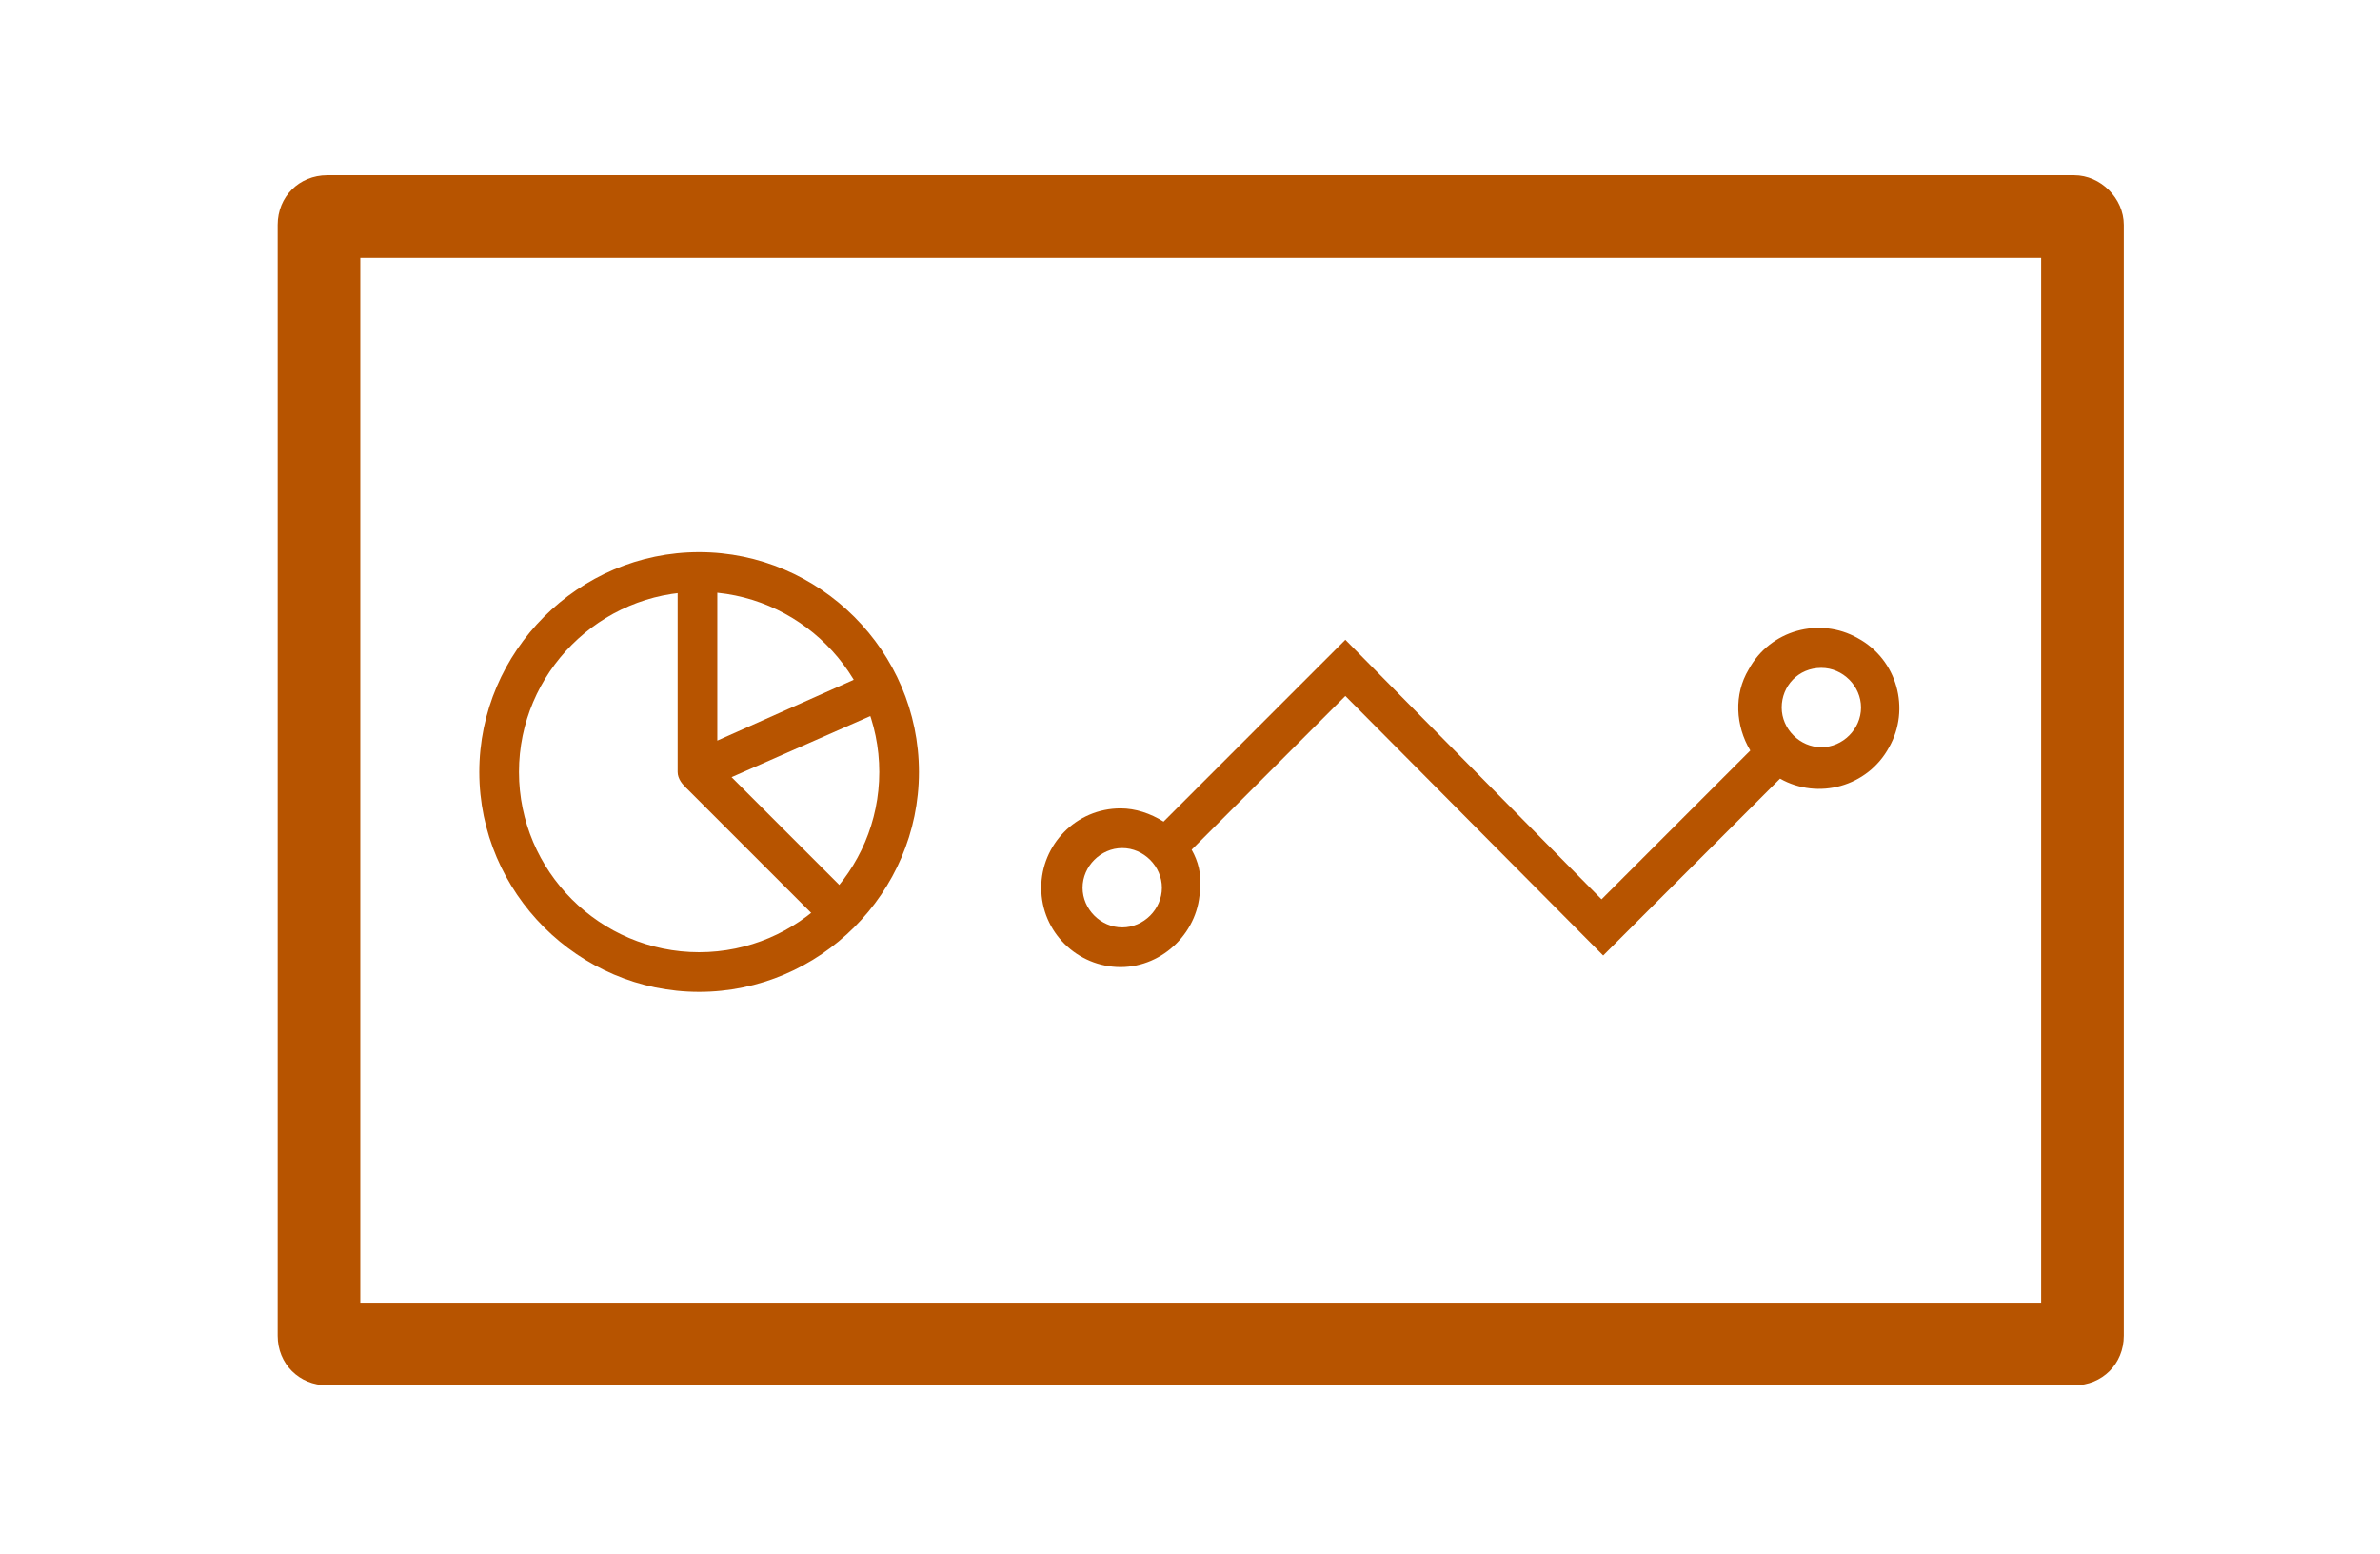
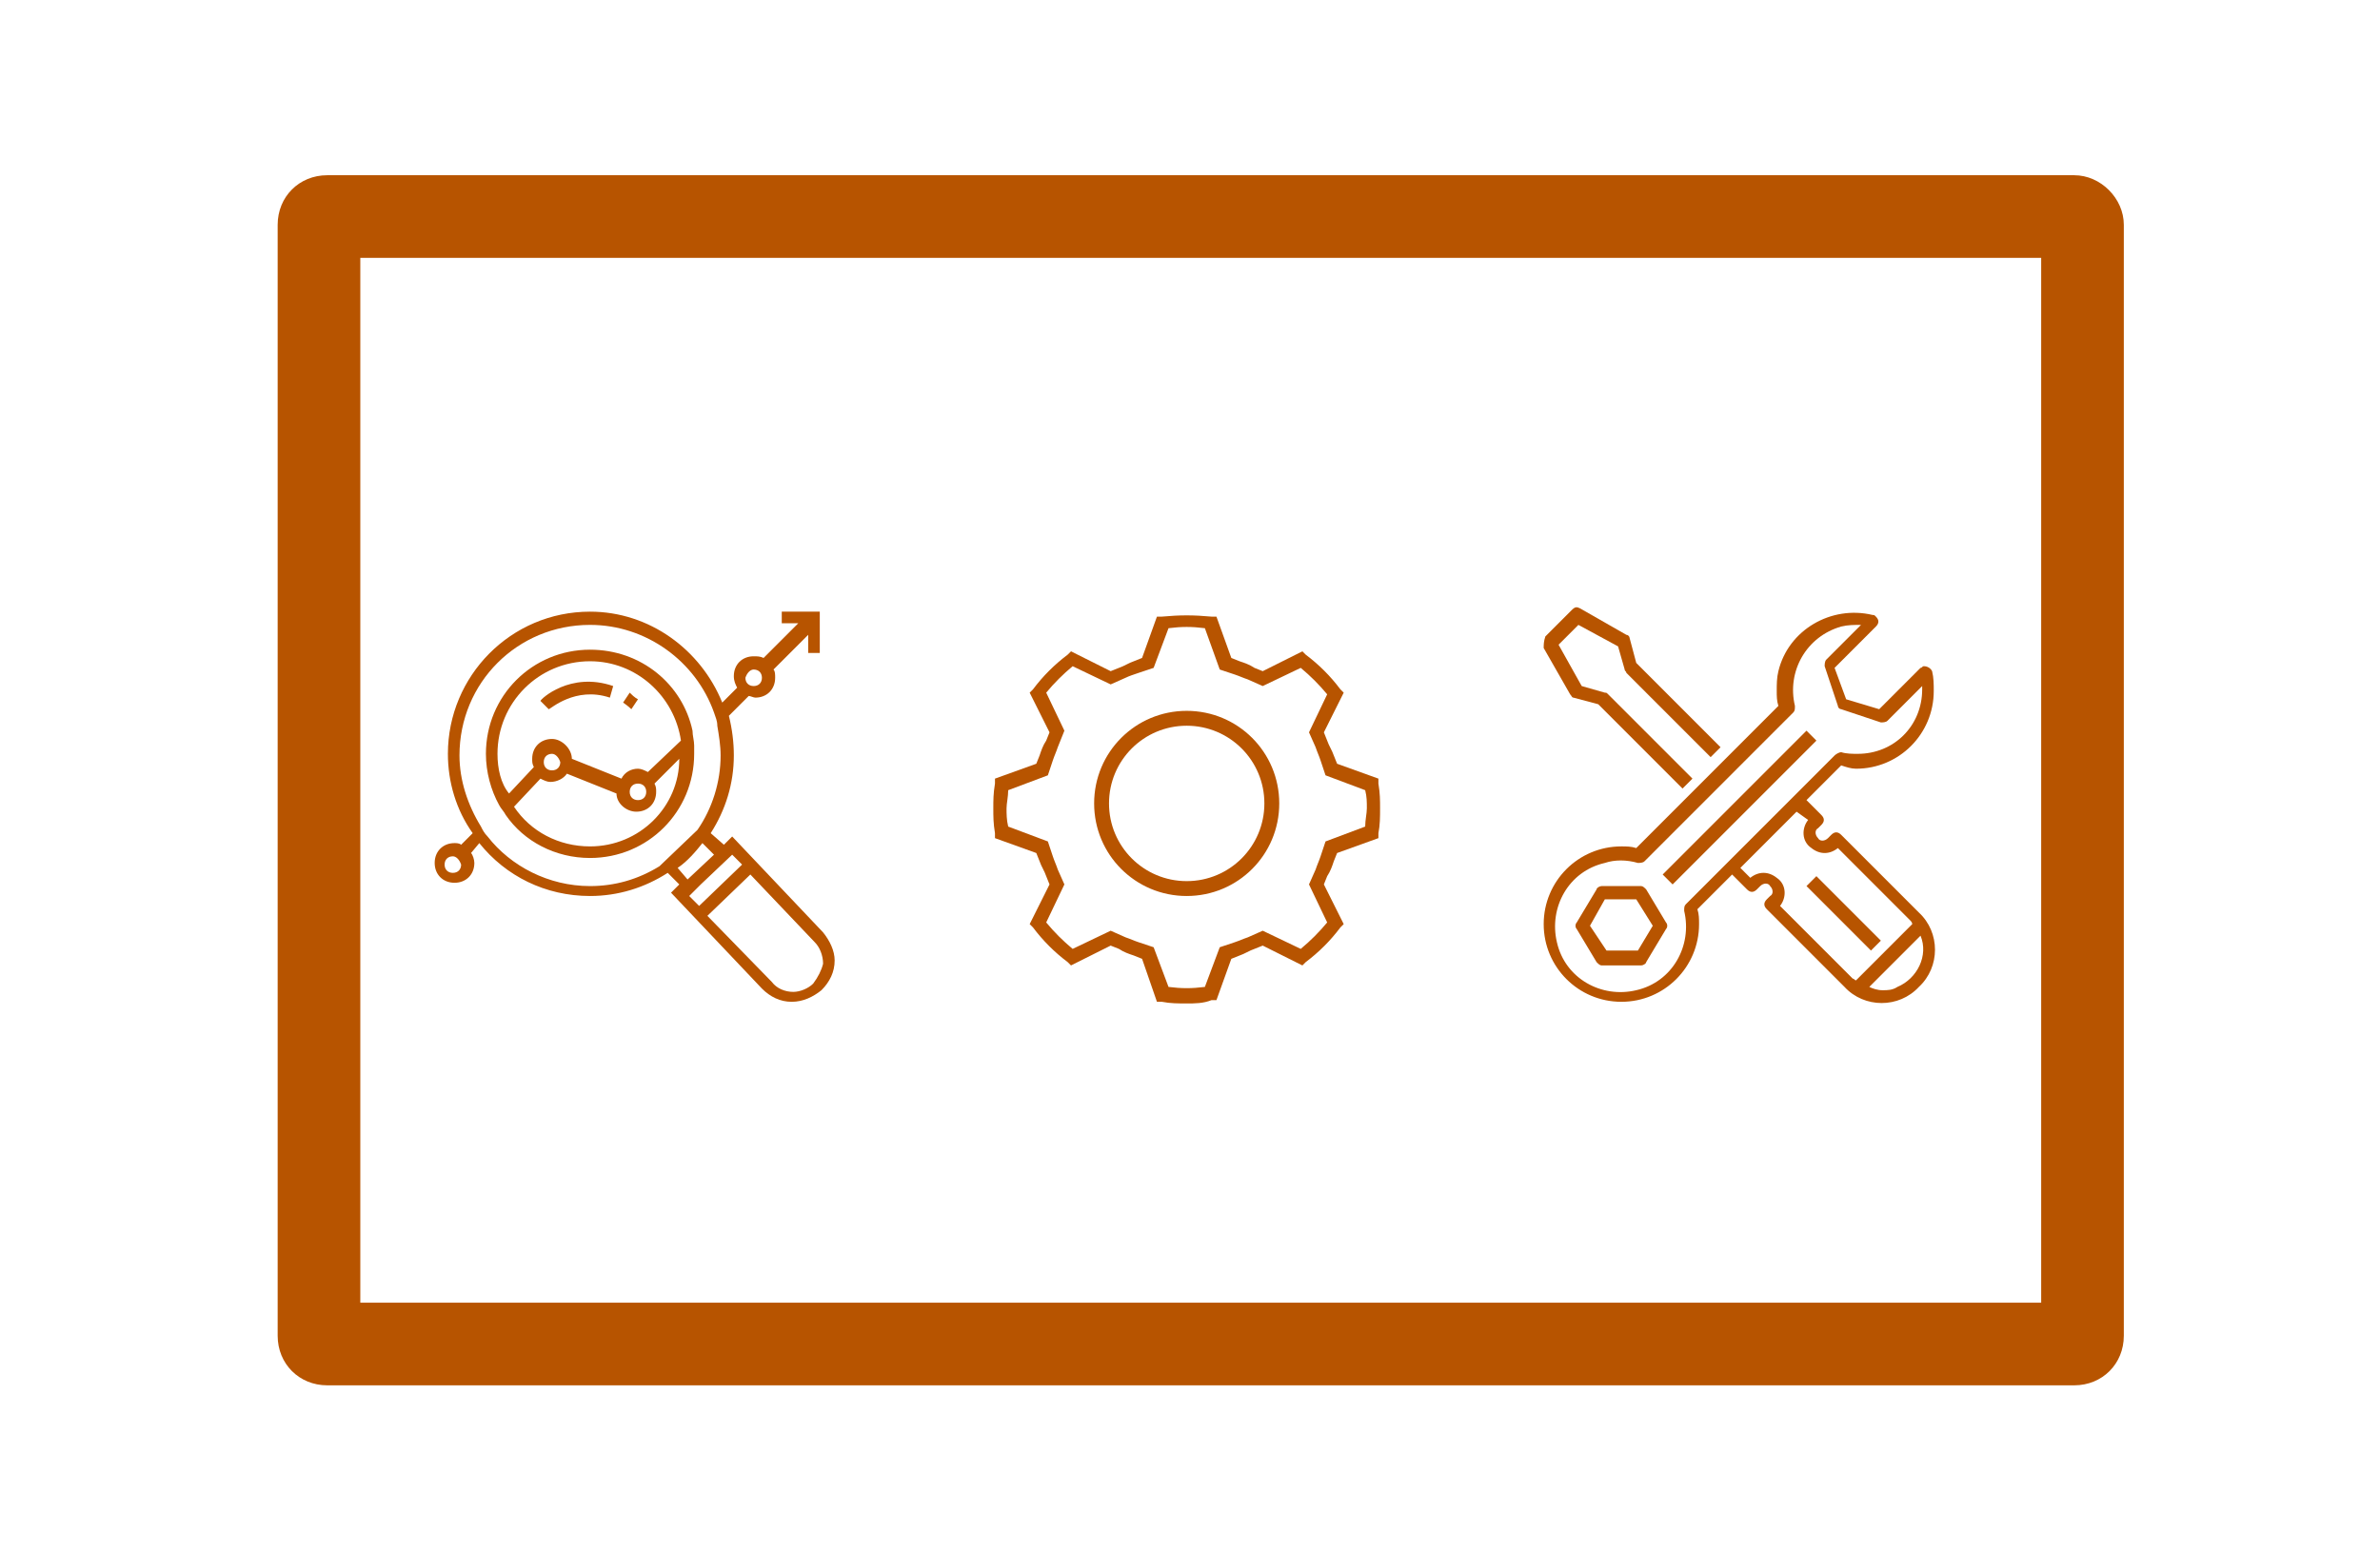
- <svg xmlns="http://www.w3.org/2000/svg" viewBox="0 0 144 94" fill="#b75400">
-   <path d="M123.5 15.6v63.2H21.8V15.6h101.7m2-5H19.8c-1.7 0-3 1.3-3 3v67.2c0 1.7 1.3 3 3 3h105.7c1.7 0 3-1.3 3-3V13.6c0-1.6-1.4-3-3-3z" id="Layer_1" />
-   <g id="Layer_2">
-     <path d="M72.1 51.4l9.3-9.3L97 57.8l10.7-10.7c2.3 1.3 5.3.5 6.6-1.9 1.3-2.3.5-5.3-1.9-6.6-2.3-1.3-5.3-.5-6.6 1.9-.9 1.5-.8 3.4.1 4.9l-9 9-15.5-15.7-11 11c-.8-.5-1.7-.8-2.6-.8-2.7 0-4.8 2.2-4.8 4.8 0 2.7 2.2 4.8 4.8 4.8s4.8-2.2 4.8-4.8c.1-.8-.1-1.6-.5-2.3zm38.1-11c1.3 0 2.4 1.1 2.4 2.4s-1.1 2.4-2.4 2.4c-1.3 0-2.4-1.1-2.4-2.4s1-2.4 2.4-2.4zM67.9 56.1c-1.3 0-2.4-1.1-2.4-2.4 0-1.3 1.1-2.4 2.4-2.4 1.3 0 2.4 1.1 2.4 2.4 0 1.3-1.1 2.4-2.4 2.4zM42.3 35.8c6 0 10.9 4.9 10.9 10.9s-4.9 10.9-10.9 10.9-10.9-4.9-10.9-10.9 4.9-10.9 10.9-10.9m0-2.4c-7.3 0-13.3 6-13.3 13.3S35 60 42.3 60s13.3-6 13.3-13.3-6-13.3-13.3-13.3z" />
-     <path d="M42.3 47.9c-.2 0-.5-.1-.7-.2-.3-.2-.6-.6-.6-1V34.6h2.4v10.2l9.2-4.1 1 2.2-10.9 4.8c-.1.2-.2.2-.4.2z" />
-     <path transform="rotate(-45.001 46.527 50.935)" d="M45.3 45h2.4v12h-2.4z" />
+ <svg xmlns="http://www.w3.org/2000/svg" viewBox="0 0 144 94">
+   <style>.st5{fill:#b75400}.st7{display:none}.st8{display:inline;fill:#b75400}</style>
+   <path class="st5" d="M123.5 15.6v63.2H21.8V15.6h101.7m2-5H19.8c-1.7 0-3 1.3-3 3v67.2c0 1.7 1.3 3 3 3h105.7c1.7 0 3-1.3 3-3V13.6c0-1.6-1.4-3-3-3z" id="Layer_1" />
+   <g class="st7" id="Layer_2">
+     <path class="st8" d="M42.3 35.8c6 0 10.9 4.9 10.9 10.9s-4.9 10.9-10.9 10.9-10.9-4.9-10.9-10.9 4.9-10.9 10.9-10.9m0-2.4c-7.3 0-13.3 6-13.3 13.3S35 60 42.3 60s13.3-6 13.3-13.3-6-13.3-13.3-13.3z" />
+     <path class="st8" d="M42.3 47.9c-.2 0-.5-.1-.7-.2-.3-.2-.6-.6-.6-1V34.6h2.4v10.2l9.2-4.1 1 2.2-10.9 4.8c-.1.2-.2.2-.4.2z" />
+     <path transform="rotate(-45.001 46.527 50.935)" class="st8" d="M45.3 45h2.4v12h-2.4z" />
+   </g>
+   <g id="Layer_3">
+     <path class="st5" d="M42 45.6v-.5c0-.3-.1-.6-.1-.9-.6-2.8-3.1-4.9-6.2-4.9-3.5 0-6.3 2.8-6.3 6.3 0 1.1.3 2.2.8 3.1.1.2.3.4.4.6 1.1 1.6 3 2.6 5.1 2.6 3.5 0 6.3-2.8 6.3-6.3zm-11.9 0c0-3.1 2.5-5.6 5.6-5.6 2.8 0 5.1 2.1 5.5 4.8l-2 1.9c-.2-.1-.4-.2-.6-.2-.4 0-.8.2-1 .6l-3-1.2c0-.6-.6-1.2-1.2-1.2-.7 0-1.2.5-1.2 1.2 0 .2 0 .3.1.5L30.8 48c-.5-.6-.7-1.5-.7-2.4zm9 2.3c0 .3-.2.5-.5.5s-.5-.2-.5-.5.2-.5.5-.5.5.2.5.5zm-6.2-1.8c0-.3.2-.5.5-.5.2 0 .4.2.5.5 0 .3-.2.5-.5.5s-.5-.2-.5-.5zm2.8 5.1c-1.9 0-3.6-.9-4.6-2.4l1.6-1.7c.2.1.4.2.6.2.4 0 .8-.2 1-.5l3 1.2c0 .6.6 1.1 1.2 1.1.7 0 1.2-.5 1.2-1.2 0-.2 0-.3-.1-.5l1.5-1.5c0 2.9-2.4 5.3-5.4 5.3z" />
+     <path class="st5" d="M49.8 56.4l-5.5-5.8-.5.5-.8-.7c.9-1.4 1.4-3 1.4-4.7 0-.8-.1-1.6-.3-2.4l1.2-1.2c.1 0 .3.1.4.1.7 0 1.2-.5 1.2-1.2 0-.2 0-.4-.1-.5l2.1-2.1v1.1h.7V37h-2.3v.7h1l-2.1 2.1c-.2-.1-.4-.1-.6-.1-.7 0-1.2.5-1.2 1.2 0 .3.1.5.2.7l-.9.9c-1.3-3.2-4.4-5.5-8-5.5-4.8 0-8.6 3.9-8.6 8.6 0 1.7.5 3.4 1.5 4.8l-.7.7c-.1-.1-.3-.1-.4-.1-.7 0-1.2.5-1.2 1.2s.5 1.2 1.2 1.2 1.2-.5 1.2-1.2c0-.2-.1-.5-.2-.6l.5-.6c1.6 2 4 3.2 6.7 3.2 1.7 0 3.3-.5 4.7-1.4l.7.7-.5.5 5.5 5.8c.5.5 1.1.8 1.8.8s1.3-.3 1.8-.7c.5-.5.8-1.1.8-1.8 0-.6-.3-1.2-.7-1.7zm-4.2-15.9c.3 0 .5.2.5.5s-.2.5-.5.5-.5-.2-.5-.5c.1-.3.3-.5.5-.5zM27.4 52.8c-.3 0-.5-.2-.5-.5s.2-.5.5-.5c.2 0 .4.2.5.5 0 .3-.2.5-.5.5zm2.1-2.2c-.2-.2-.3-.4-.4-.6-.8-1.3-1.3-2.8-1.3-4.3 0-4.4 3.5-7.9 7.9-7.9 3.4 0 6.4 2.2 7.5 5.3.1.3.2.5.2.8.1.6.2 1.2.2 1.8 0 1.6-.5 3.2-1.4 4.5l-2.3 2.2c-1.3.8-2.7 1.2-4.2 1.2-2.5 0-4.8-1.2-6.2-3zM41 52.5c.6-.4 1.1-1 1.5-1.5l.7.7-1.6 1.5-.6-.7zm1.4 1l1.9-1.8.6.6-2.6 2.5-.6-.6.7-.7zm6.8 6c-.3.3-.8.5-1.2.5-.5 0-1-.2-1.3-.6l-3.9-4 2.6-2.5 3.9 4.1c.3.3.5.8.5 1.3-.1.4-.3.8-.6 1.2z" />
+     <path class="st5" d="M36.9 42.2l.2-.7c-2.6-.9-4.4.8-4.4.9l.5.5c.1 0 1.6-1.4 3.7-.7zm1.7.1c-.2-.1-.4-.3-.5-.4l-.4.6s.3.2.5.4l.4-.6z" />
+     <g>
+       <path class="st5" d="M71.8 60.7c-.5 0-1 0-1.5-.1H70l-.9-2.6-.5-.2c-.3-.1-.6-.2-.9-.4l-.5-.2-2.4 1.2-.2-.2c-.8-.6-1.5-1.3-2.1-2.1l-.2-.2 1.2-2.4-.2-.5c-.1-.3-.3-.6-.4-.9l-.2-.5-2.5-.9v-.3c-.1-.6-.1-1-.1-1.5s0-.9.1-1.5v-.3l2.5-.9.2-.5c.1-.3.2-.6.4-.9l.2-.5-1.2-2.4.2-.2c.6-.8 1.3-1.5 2.1-2.1l.2-.2 2.4 1.2.5-.2c.3-.1.6-.3.9-.4l.5-.2.9-2.5h.3c1.1-.1 1.9-.1 3 0h.3l.9 2.5.5.2c.3.1.6.2.9.4l.5.2 2.4-1.2.2.2c.8.6 1.5 1.3 2.1 2.1l.2.2-1.2 2.4.2.5c.1.3.3.6.4.9l.2.5 2.5.9v.3c.1.6.1 1 .1 1.5s0 1-.1 1.5v.3l-2.5.9-.2.5c-.1.3-.2.6-.4.9l-.2.5 1.2 2.4-.2.2c-.6.8-1.3 1.5-2.1 2.1l-.2.2-2.4-1.2-.5.2c-.3.1-.6.3-.9.4l-.5.2-.9 2.5h-.3c-.5.2-1 .2-1.5.2zm-1.1-1c.8.1 1.4.1 2.2 0l.9-2.4.9-.3c.3-.1.5-.2.8-.3l.9-.4 2.3 1.1c.6-.5 1.1-1 1.6-1.6l-1.1-2.3.4-.9c.1-.3.2-.5.3-.8l.3-.9 2.4-.9c0-.4.1-.8.1-1.1 0-.4 0-.7-.1-1.1l-2.4-.9-.3-.9c-.1-.3-.2-.5-.3-.8l-.4-.9 1.1-2.3c-.5-.6-1-1.1-1.6-1.6l-2.3 1.1-.9-.4c-.3-.1-.5-.2-.8-.3l-.9-.3-.9-2.5c-.8-.1-1.4-.1-2.2 0l-.9 2.4-.9.3c-.3.1-.6.2-.8.3l-.9.4-2.3-1.1c-.6.5-1.1 1-1.6 1.6l1.1 2.3-.4 1c-.1.3-.2.5-.3.8l-.3.9-2.4.9c0 .4-.1.8-.1 1.1s0 .7.1 1.1l2.4.9.3.9c.1.3.2.5.3.8l.4.9-1.1 2.3c.5.6 1 1.1 1.6 1.6l2.3-1.1.9.4c.3.1.5.2.8.3l.9.3.9 2.4z" />
+       <path class="st5" d="M71.8 54.2c-3.1 0-5.6-2.5-5.6-5.6 0-3.1 2.5-5.6 5.6-5.6 3.1 0 5.6 2.5 5.6 5.6 0 3.1-2.5 5.6-5.6 5.6zm0-10.3c-2.6 0-4.7 2.1-4.7 4.7s2.1 4.7 4.7 4.7 4.7-2.1 4.7-4.7-2.1-4.7-4.7-4.7z" />
+     </g>
+     <g>
+       <path class="st5" d="M93.4 39.2L95 42c.1.1.1.2.2.2l1.5.4 5.1 5.1.6-.6-5.1-5.1c-.1-.1-.1-.1-.2-.1l-1.4-.4-1.4-2.5 1.2-1.2 2.4 1.3.4 1.4c0 .1.1.1.1.2l5.1 5.1.6-.6-5.1-5.1-.4-1.5c0-.1-.1-.2-.2-.2l-2.8-1.6c-.2-.1-.3-.1-.5.1l-1.6 1.6c-.1.3-.1.5-.1.7zM109.9 44.8l-8.7 8.7-.6-.6 8.7-8.7.6.6zM99.6 53.8c-.1-.1-.2-.2-.3-.2h-2.4c-.1 0-.3.1-.3.2l-1.2 2c-.1.1-.1.3 0 .4l1.2 2c.1.1.2.2.3.2h2.4c.1 0 .3-.1.3-.2l1.2-2c.1-.1.1-.3 0-.4l-1.2-2zm-.5 3.7h-1.9l-1-1.5.9-1.6H99l1 1.6-.9 1.5z" />
+       <path class="st5" d="M112.3 46.5c2.6 0 4.7-2.1 4.7-4.7 0-.4 0-.8-.1-1.2-.1-.2-.3-.3-.5-.3-.1 0-.1.1-.2.1l-2.5 2.5-2-.6-.7-1.9 2.5-2.5c.2-.2.2-.4 0-.6-.1-.1-.1-.1-.2-.1-2.5-.6-5.1.9-5.7 3.4-.1.4-.1.8-.1 1.2 0 .3 0 .6.1.9L99 51.3c-.3-.1-.6-.1-.9-.1-2.6 0-4.7 2.1-4.7 4.7s2.1 4.7 4.7 4.7 4.7-2.1 4.7-4.7c0-.3 0-.6-.1-.9l2.1-2.1.9.9c.2.2.4.2.6 0l.2-.2c.2-.2.5-.2.6 0 .2.2.2.5 0 .6l-.2.2c-.2.2-.2.4 0 .6l4.7 4.7c1.2 1.3 3.3 1.3 4.5 0 1.3-1.2 1.3-3.3 0-4.5l-4.7-4.7c-.2-.2-.4-.2-.6 0l-.2.2c-.2.2-.5.2-.6 0-.2-.2-.2-.5 0-.6l.2-.2c.2-.2.2-.4 0-.6l-.9-.9 2.1-2.1c.3.1.6.2.9.2zm1.6 13.4c-.3 0-.6-.1-.8-.2l3.1-3.1c.5 1.2-.2 2.6-1.4 3.1-.3.2-.6.2-.9.2zm-4.5-10.3c-.4.5-.4 1.3.2 1.7.5.4 1.1.4 1.6 0l4.4 4.4s.1.1.1.2l-3.4 3.4c-.1 0-.1-.1-.2-.1l-4.4-4.4c.4-.5.4-1.3-.2-1.7-.5-.4-1.1-.4-1.6 0l-.6-.6 3.4-3.4.7.5zm1.6-3.9l-9 9c-.1.1-.1.2-.1.4.5 2.1-.7 4.3-2.9 4.8-2.1.5-4.3-.7-4.8-2.9-.5-2.1.7-4.3 2.9-4.8.6-.2 1.3-.2 2 0 .1 0 .3 0 .4-.1l9-9c.1-.1.1-.2.1-.4-.5-2.1.7-4.2 2.8-4.8.4-.1.8-.1 1.2-.1l-2.1 2.1c-.1.1-.1.3-.1.4l.8 2.4c0 .1.1.2.2.2l2.4.8c.1 0 .3 0 .4-.1l2.1-2.1v.2c0 2.2-1.7 3.9-3.9 3.9-.3 0-.7 0-1-.1-.1 0-.3.1-.4.2z" />
+       <path class="st5" d="M113.8 56.9l-.6.6-3.9-3.9.6-.6 3.9 3.9z" />
+     </g>
+     <g class="st7">
+       <path class="st5" d="M41.4 32.4v-.3c0-.2 0-.5-.1-.7-.5-2.1-2.4-3.8-4.7-3.8-2.6 0-4.8 2.1-4.8 4.8 0 .9.2 1.6.6 2.3.1.2.2.3.3.5.9 1.2 2.3 2 3.9 2 2.7 0 4.8-2.1 4.8-4.8zm-9 0c0-2.3 1.9-4.2 4.2-4.2 2.1 0 3.9 1.6 4.2 3.7l-1.5 1.5c-.1-.1-.3-.1-.5-.1-.3 0-.6.2-.8.4l-2.3-.9c0-.5-.4-.9-.9-.9s-.9.4-.9.9c0 .1 0 .2.1.3l-1.2 1.2c-.2-.6-.4-1.2-.4-1.9zm6.8 1.7c0 .2-.2.4-.4.4s-.4-.2-.4-.4.2-.4.4-.4c.3 0 .4.2.4.4zm-4.6-1.3c0-.2.2-.4.4-.3.2 0 .3.2.3.3 0 .2-.2.4-.4.4-.2-.1-.3-.2-.3-.4zm2.1 3.8c-1.4 0-2.7-.7-3.5-1.8l1.2-1.3c.1.1.3.1.5.1.3 0 .6-.2.8-.4l2.3.9c0 .5.4.9.9.9s.9-.4.9-.9c0-.1 0-.3-.1-.4l1.2-1.1c-.1 2.2-2 4-4.2 4z" />
+       <path class="st5" d="M47.3 40.6l-4.2-4.4-.4.4-.5-.6c.7-1.1 1.1-2.3 1.1-3.6 0-.6-.1-1.2-.3-1.8l.9-.9c.1 0 .2.1.3.1.5 0 .9-.4.9-.9 0-.1 0-.3-.1-.4l1.6-1.6v.8h.6v-1.8h-1.7v.6h.8L44.6 28c-.1-.1-.3-.1-.4-.1-.5 0-.9.4-.9.9 0 .2.1.4.2.5l-.7.7c-1-2.4-3.3-4.2-6.1-4.2-3.6 0-6.6 2.9-6.6 6.6 0 1.3.4 2.6 1.1 3.7l-.5.5c-.1 0-.2-.1-.3-.1-.5 0-.9.4-.9.9s.4.9.9.9.9-.4.9-.9c0-.2-.1-.3-.1-.5l.4-.4c1.2 1.5 3 2.4 5.1 2.4 1.3 0 2.5-.4 3.5-1l.5.6-.4.4 4.2 4.4c.4.4.9.6 1.4.6.5 0 1-.2 1.3-.5.4-.4.6-.8.6-1.4.1-.6-.1-1-.5-1.4zm-3.1-12.1c.2 0 .4.2.4.4s-.2.4-.4.4-.4-.2-.4-.4c.1-.3.2-.4.4-.4zm-13.8 9.3c-.2 0-.4-.2-.4-.4s.2-.3.4-.3.3.2.3.3c0 .3-.1.4-.3.4zm1.6-1.7c-.1-.1-.2-.3-.3-.5-.6-1-1-2.1-1-3.3 0-3.3 2.7-6 6-6 2.6 0 4.8 1.7 5.7 4 .1.2.1.4.2.6.1.5.2.9.2 1.4 0 1.2-.4 2.4-1.1 3.4L40 37.4c-1 .6-2.1.9-3.2.9-2 .1-3.7-.8-4.8-2.2zm8.7 1.5c.4-.3.8-.7 1.2-1.2l.5.5-1.2 1.1-.5-.4zm1 .8l1.4-1.3.4.5-2 1.9-.5-.5c.1-.1.7-.6.7-.6zm5.2 4.5c-.3.2-.6.4-.9.4-.4 0-.7-.2-1-.4l-3-3.1 2-1.9 3 3.1c.3.3.4.6.4 1-.1.3-.2.7-.5.9z" />
+       <path class="st5" d="M37.6 29.8l.2-.5c-1.9-.7-3.3.6-3.4.7l.4.4c0-.1 1.2-1.1 2.8-.6zm1.3.1c-.1-.1-.3-.2-.4-.3l-.4.4s.2.2.4.3l.4-.4zM72.1 43.9c-.4 0-.7 0-1.1-.1h-.2l-.7-1.9-.4-.1c-.2-.1-.5-.2-.7-.3l-.4-.2-1.8.9-.2-.2c-.6-.5-1.1-1-1.6-1.6l-.1-.2.9-1.8-.2-.4c-.1-.2-.2-.5-.3-.7l-.1-.4-1.9-.7V36c-.1-.4-.1-.8-.1-1.1 0-.4 0-.7.1-1.1v-.2l1.9-.7.1-.4c.1-.2.2-.5.3-.7l.2-.4-.9-1.9.1-.2c.5-.6 1-1.1 1.6-1.6l.2-.1 1.9.9.4-.2c.2-.1.4-.2.7-.3l.4-.1.7-1.9h.2c.8-.1 1.4-.1 2.3 0h.2l.7 1.9.4.1c.2.1.5.2.7.3l.4.2 1.8-.9.2.1c.6.5 1.1 1 1.6 1.6l.1.2-.9 1.9.2.4c.1.2.2.4.3.7l.1.4 1.9.7v.2c.1.4.1.8.1 1.1 0 .4 0 .7-.1 1.1v.2l-1.9.7-.1.4c-.1.2-.2.5-.3.7l-.2.4.9 1.8-.1.2c-.5.6-1 1.1-1.6 1.6l-.2.1-1.9-.9-.4.2c-.2.1-.4.2-.7.3l-.4.1-.7 1.9h-.2c-.5.1-.8.2-1.2.2zm-.8-.8c.6.1 1.1.1 1.7 0l.7-1.8.7-.2.6-.3.7-.3 1.8.8 1.2-1.2-.8-1.8.3-.7.3-.6.2-.7 1.8-.7v-.8-.8l-1.8-.7-.2-.7-.3-.6-.3-.7.8-1.8-1.2-1.2-1.8.8-.7-.3-.6-.3-.7-.2-.7-1.7c-.6-.1-1.1-.1-1.7 0l-.7 1.8-.7.2-.6.3-.7.3-1.8-.8-1.2 1.2.8 1.8-.2.6-.3.6-.2.7-1.8.7c0 .3-.1.6-.1.8s0 .5.1.8l1.8.7.2.7.3.6.3.7-.8 1.8 1.2 1.2 1.8-.8.7.3.6.3.7.2.6 1.8z" />
+       <path class="st5" d="M72.1 38.9c-2.4 0-4.3-1.9-4.3-4.3s1.9-4.3 4.3-4.3 4.3 1.9 4.3 4.3-1.9 4.3-4.3 4.3zm0-7.8c-2 0-3.6 1.6-3.6 3.6s1.6 3.6 3.6 3.6 3.6-1.6 3.6-3.6-1.6-3.6-3.6-3.6z" />
+       <g>
+         <path class="st5" d="M96.6 27.5l1.2 2.1c0 .1.1.1.2.1l1.1.3 3.8 3.8.4-.4-3.9-3.9-.1-.1-1.1-.3-1-1.8.9-.9 1.8 1 .3 1.1c0 .1 0 .1.1.1l3.9 3.9.4-.4-3.8-3.8-.3-1.1c0-.1-.1-.1-.1-.2l-2.1-1.2c-.1-.1-.3 0-.4 0L96.7 27c-.1.2-.2.4-.1.5zM109.1 31.8l-6.6 6.6-.4-.4 6.6-6.6.4.4zM101.3 38.6c-.1-.1-.2-.1-.3-.1h-1.8c-.1 0-.2.1-.3.1l-.9 1.5c-.1.1-.1.2 0 .3l.9 1.5c.1.1.2.1.3.1h1.8c.1 0 .2-.1.3-.1l.9-1.5c.1-.1.1-.2 0-.3l-.9-1.5zm-.4 2.8h-1.5l-.7-1.2.7-1.2h1.5l.7 1.2-.7 1.2z" />
+         <path class="st5" d="M111 33c2 0 3.6-1.6 3.6-3.6 0-.3 0-.6-.1-.9 0-.2-.2-.3-.4-.2-.1 0-.1 0-.1.1l-1.9 1.9-1.5-.5-.5-1.5 1.9-1.9c.1-.1.1-.3 0-.4l-.1-.1c-1.9-.5-3.9.7-4.4 2.6-.1.3-.1.6-.1.9 0 .2 0 .5.1.7l-6.6 6.6c-.2 0-.5-.1-.7-.1-2 0-3.6 1.6-3.6 3.6s1.6 3.6 3.6 3.6 3.6-1.6 3.6-3.6c0-.2 0-.5-.1-.7l1.6-1.6.7.7c.1.1.3.1.4 0l.1-.1c.1-.1.3-.1.5 0 .1.1.1.3 0 .5l-.1.1c-.1.1-.1.3 0 .4l3.6 3.6c.9.9 2.5 1 3.4 0 .9-.9 1-2.5 0-3.4l-3.6-3.6c-.1-.1-.3-.1-.4 0l-.1.1c-.1.1-.3.1-.5 0-.1-.1-.1-.3 0-.5l.2-.1c.1-.1.1-.3 0-.4l-.7-.7 1.6-1.6c.1.1.3.1.6.1zm1.1 10.2c-.2 0-.4 0-.6-.1l2.3-2.3c.4.9-.1 2-1.1 2.3-.1.1-.3.1-.6.1zm-3.4-7.7c-.3.4-.3 1 .1 1.3.3.3.9.3 1.2 0l3.4 3.4.1.1-2.6 2.6-.1-.1-3.4-3.4c.3-.4.3-1-.1-1.3-.3-.3-.9-.3-1.2 0l-.5-.5 2.6-2.6.5.5zm1.3-3.1l-6.8 6.8c-.1.1-.1.2-.1.3.4 1.6-.6 3.3-2.2 3.7-1.6.4-3.3-.6-3.7-2.2-.4-1.6.6-3.3 2.2-3.7.5-.1 1-.1 1.5 0 .1 0 .2 0 .3-.1l6.8-6.8c.1-.1.1-.2.1-.3-.4-1.6.6-3.2 2.2-3.6.3-.1.6-.1.9-.1l-1.6 1.6c-.1.1-.1.2-.1.3l.6 1.8c0 .1.1.2.2.2l1.8.6c.1 0 .2 0 .3-.1l1.6-1.6v.2c0 1.6-1.3 3-3 3-.3 0-.5 0-.8-.1-.1 0-.2.1-.2.1z" />
+         <path class="st5" d="M112.1 40.9l-.4.4-3-3 .4-.4 3 3z" />
+       </g>
+       <path class="st8" d="M28.4 47h20.4v25H28.4zM61.9 47h20.4v25H61.9zM95.4 47h20.4v25H95.4z" />
+     </g>
  </g>
</svg>
